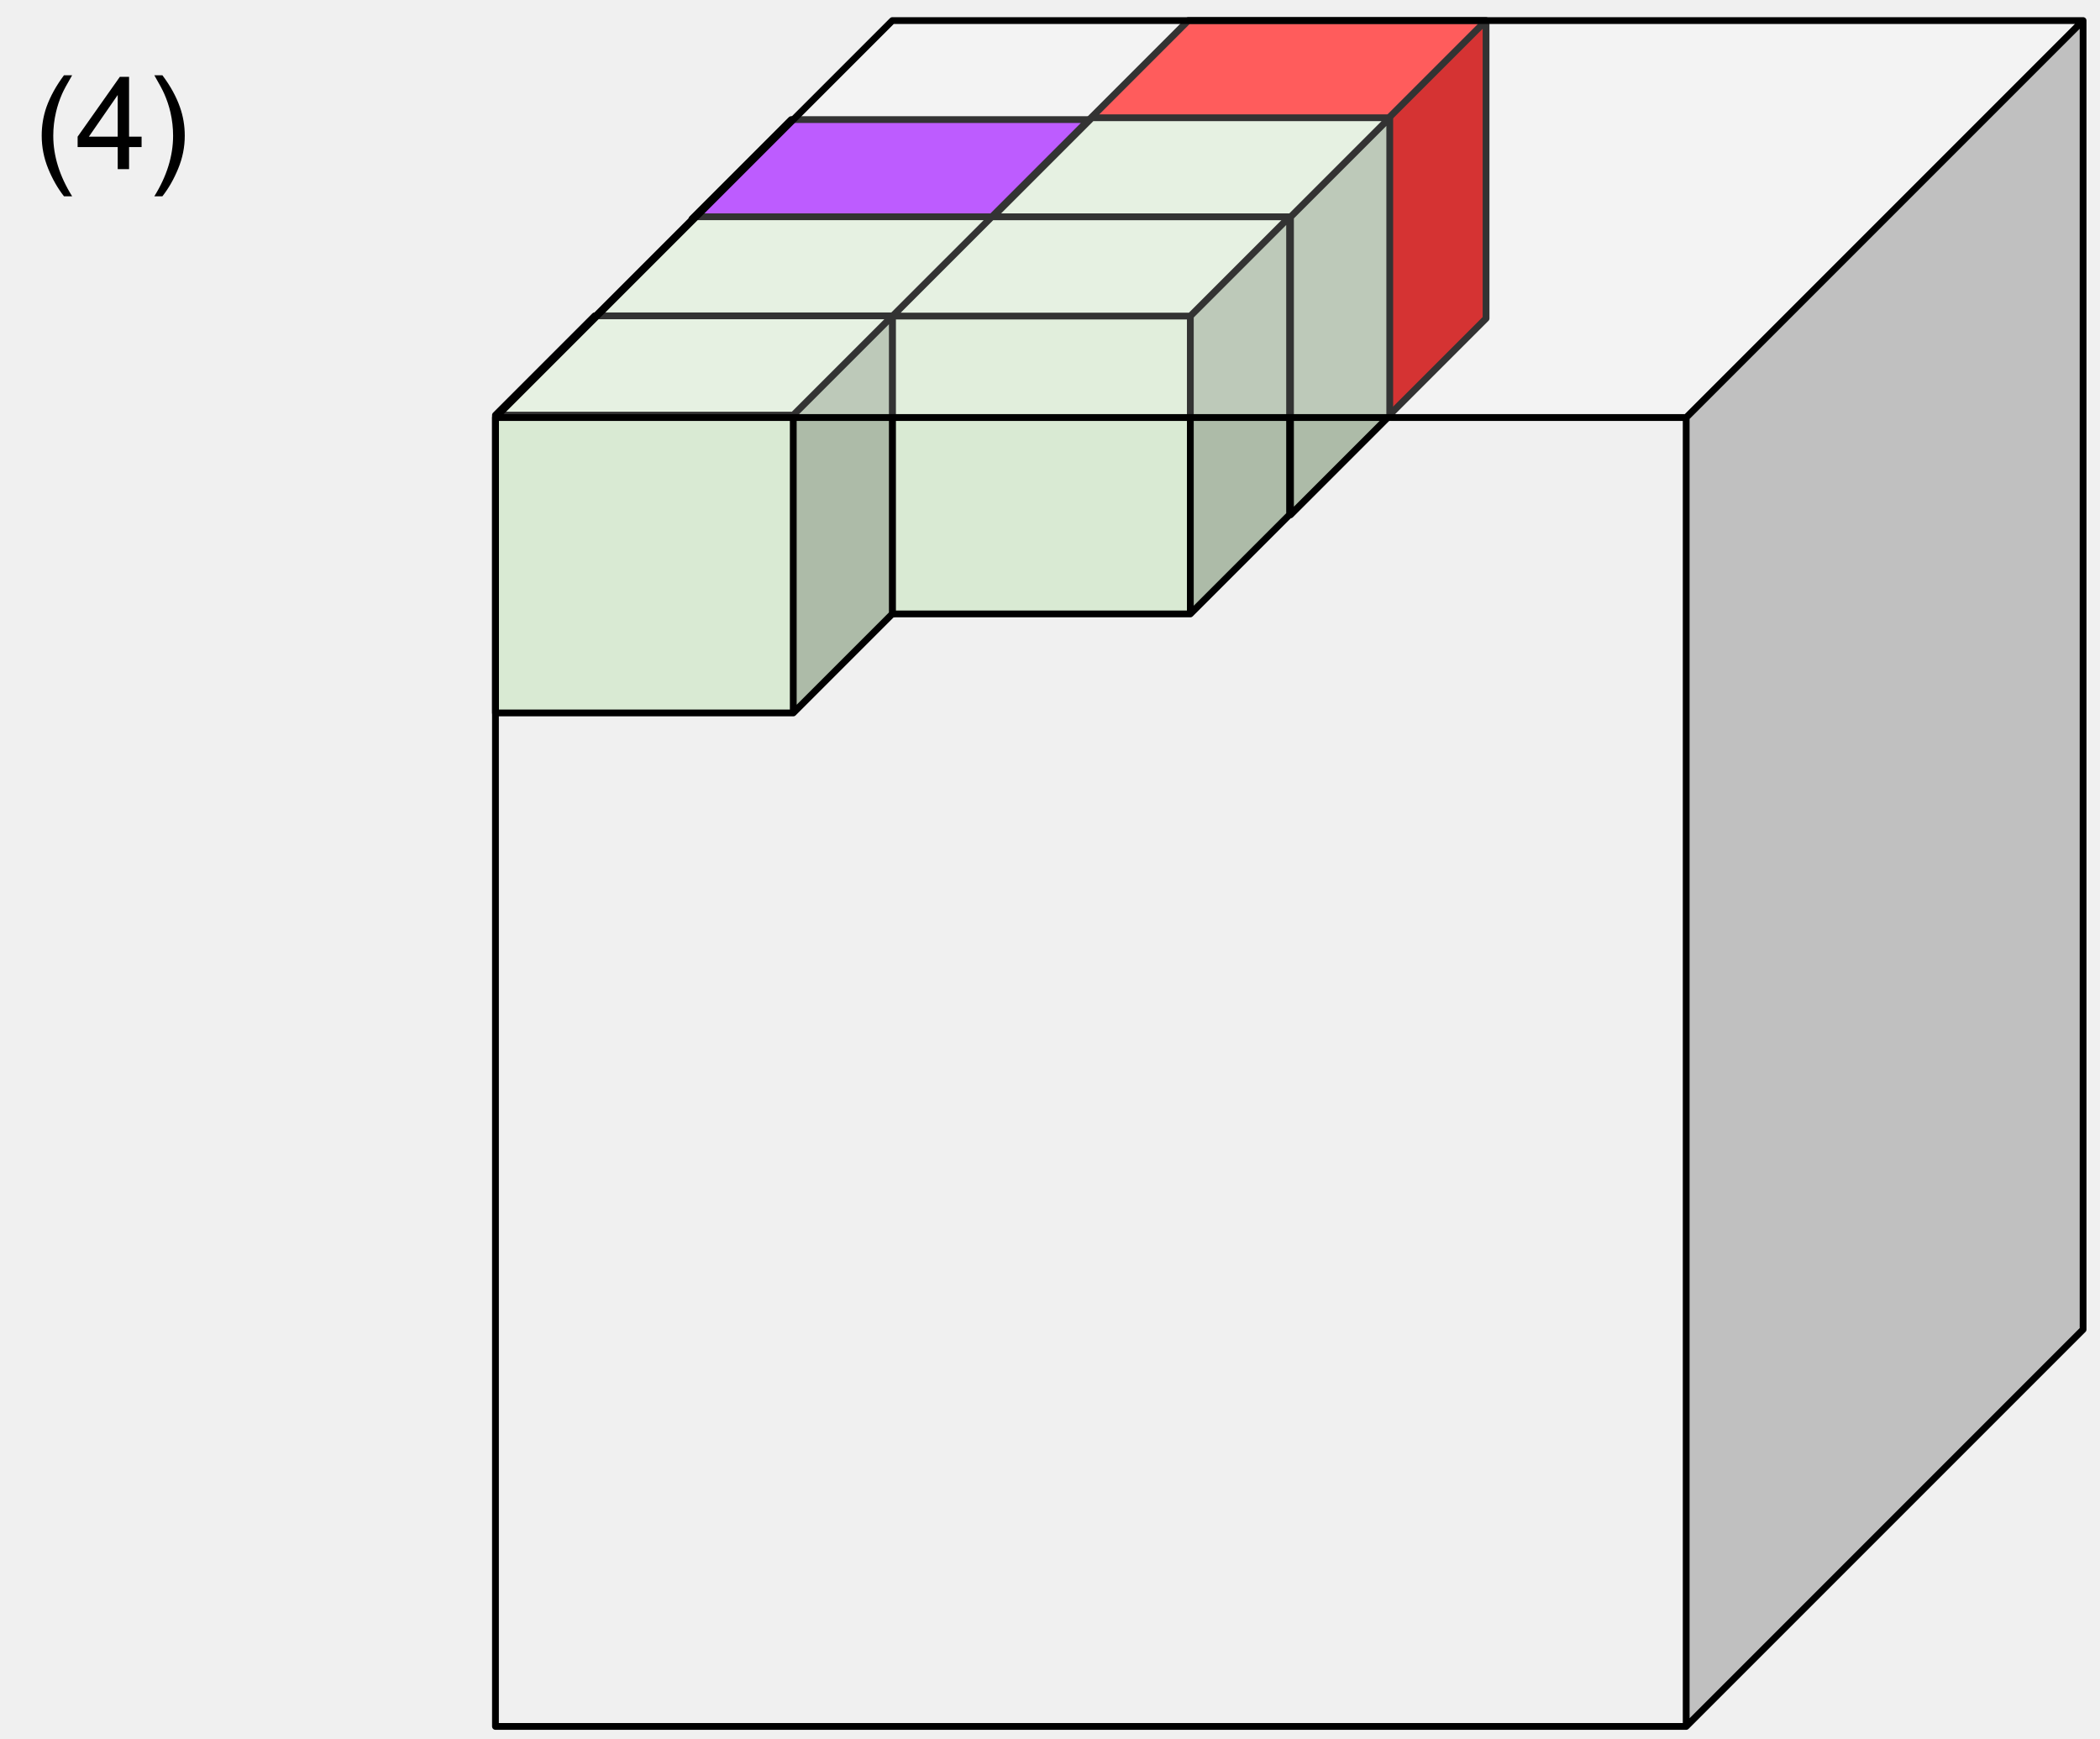
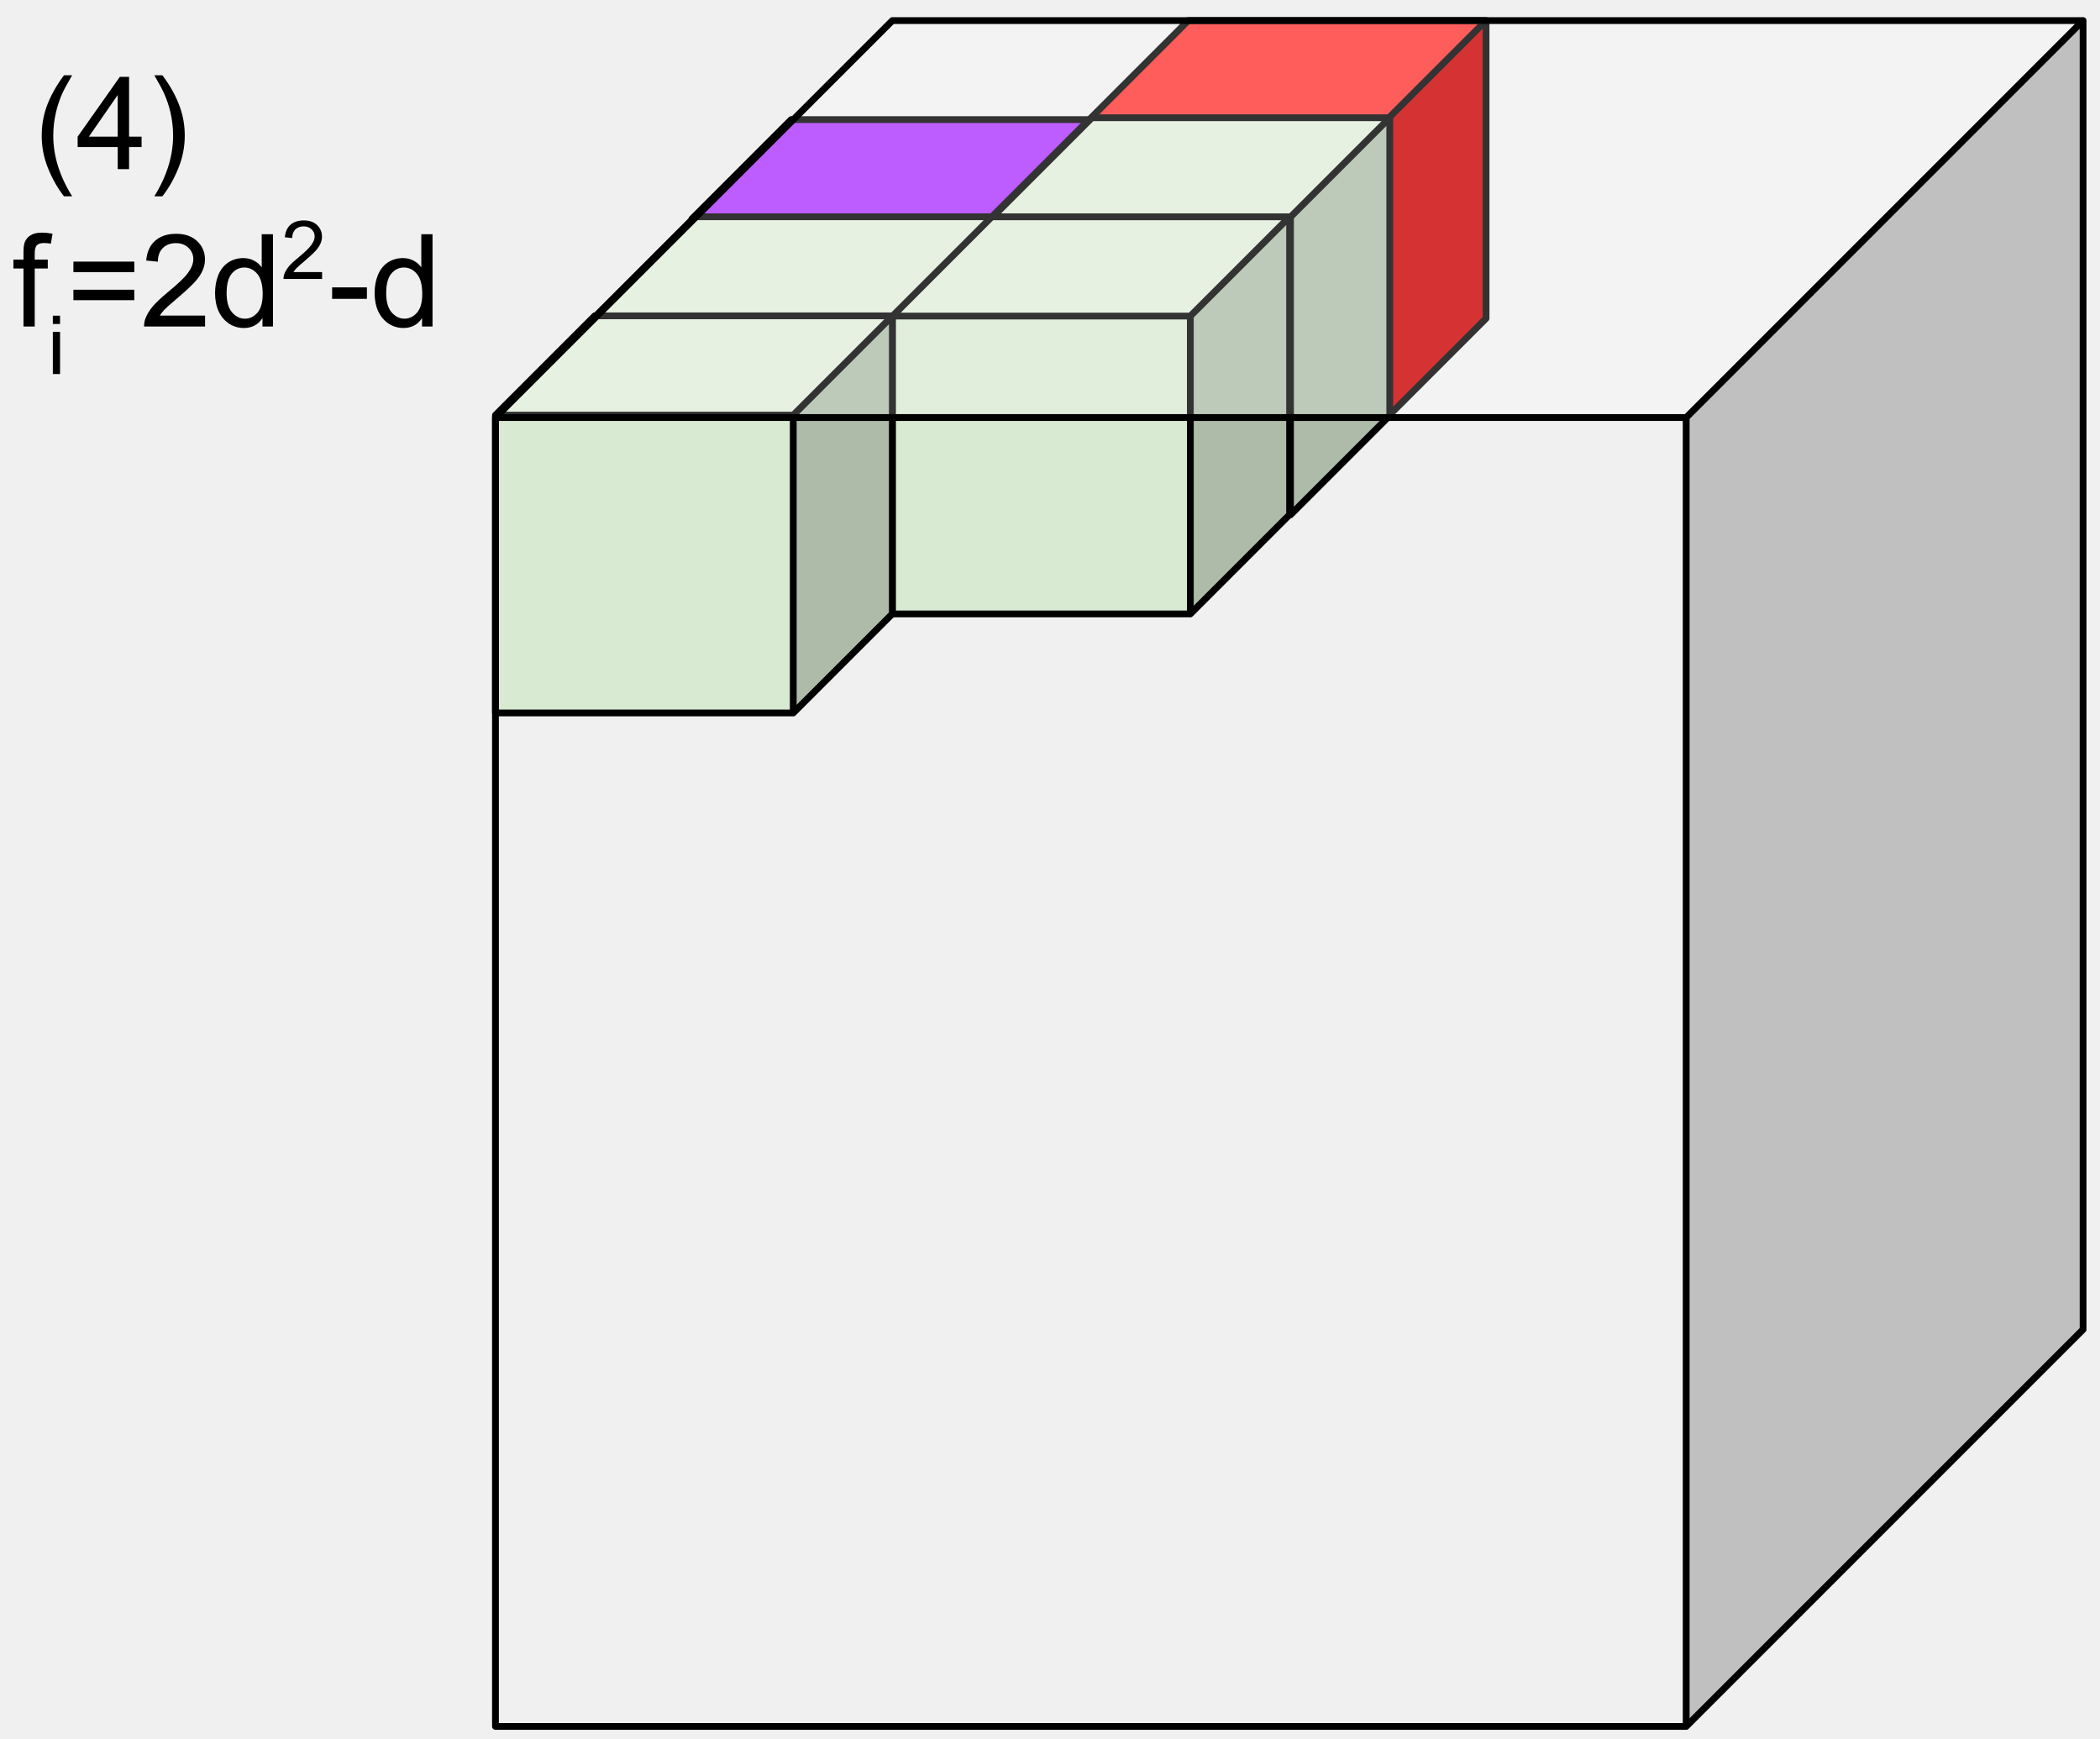
<svg xmlns="http://www.w3.org/2000/svg" version="1.1" viewBox="0.0 0.0 309.331 256.094" fill="none" stroke="none" stroke-linecap="square" stroke-miterlimit="10">
  <clipPath id="p.0">
    <path d="m0 0l309.331 0l0 256.094l-309.331 0l0 -256.094z" clip-rule="nonzero" />
  </clipPath>
  <g clip-path="url(#p.0)">
    <path fill="#000000" fill-opacity="0.0" d="m0 0l309.331 0l0 256.094l-309.331 0z" fill-rule="evenodd" />
    <path fill="#9900ff" d="m101.921 32.24l43.866 0l0 43.866l-43.866 0z" fill-rule="evenodd" />
    <path fill="#7a00cb" d="m145.787 32.24l14.622 -14.622l0 43.866l-14.622 14.622z" fill-rule="evenodd" />
    <path fill="#ad33ff" d="m101.921 32.24l14.622 -14.622l43.866 0l-14.622 14.622z" fill-rule="evenodd" />
    <path fill="#000000" fill-opacity="0.0" d="m101.921 32.24l14.622 -14.622l43.866 0l0 43.866l-14.622 14.622l-43.866 0zm0 0l43.866 0l14.622 -14.622m-14.622 14.622l0 43.866" fill-rule="evenodd" />
    <path stroke="#000000" stroke-width="1.0" stroke-linejoin="round" stroke-linecap="butt" d="m101.921 32.24l14.622 -14.622l43.866 0l0 43.866l-14.622 14.622l-43.866 0zm0 0l43.866 0l14.622 -14.622m-14.622 14.622l0 43.866" fill-rule="evenodd" />
    <path fill="#d9ead3" d="m87.735 46.55l43.866 0l0 43.866l-43.866 0z" fill-rule="evenodd" />
    <path fill="#adbba8" d="m131.601 46.55l14.622 -14.622l0 43.866l-14.622 14.622z" fill-rule="evenodd" />
    <path fill="#e0eedb" d="m87.735 46.55l14.622 -14.622l43.866 0l-14.622 14.622z" fill-rule="evenodd" />
    <path fill="#000000" fill-opacity="0.0" d="m87.735 46.55l14.622 -14.622l43.866 0l0 43.866l-14.622 14.622l-43.866 0zm0 0l43.866 0l14.622 -14.622m-14.622 14.622l0 43.866" fill-rule="evenodd" />
    <path stroke="#000000" stroke-width="1.0" stroke-linejoin="round" stroke-linecap="butt" d="m87.735 46.55l14.622 -14.622l43.866 0l0 43.866l-14.622 14.622l-43.866 0zm0 0l43.866 0l14.622 -14.622m-14.622 14.622l0 43.866" fill-rule="evenodd" />
    <path fill="#d9ead3" d="m72.982 61.14l43.866 0l0 43.866l-43.866 0z" fill-rule="evenodd" />
    <path fill="#adbba8" d="m116.848 61.14l14.622 -14.622l0 43.866l-14.622 14.622z" fill-rule="evenodd" />
    <path fill="#e0eedb" d="m72.982 61.14l14.622 -14.622l43.866 0l-14.622 14.622z" fill-rule="evenodd" />
    <path fill="#000000" fill-opacity="0.0" d="m72.982 61.14l14.622 -14.622l43.866 0l0 43.866l-14.622 14.622l-43.866 0zm0 0l43.866 0l14.622 -14.622m-14.622 14.622l0 43.866" fill-rule="evenodd" />
    <path stroke="#000000" stroke-width="1.0" stroke-linejoin="round" stroke-linecap="butt" d="m72.982 61.14l14.622 -14.622l43.866 0l0 43.866l-14.622 14.622l-43.866 0zm0 0l43.866 0l14.622 -14.622m-14.622 14.622l0 43.866" fill-rule="evenodd" />
    <path fill="#ff0000" d="m160.409 17.654l43.866 0l0 43.866l-43.866 0z" fill-rule="evenodd" />
    <path fill="#cb0000" d="m204.276 17.654l14.622 -14.622l0 43.866l-14.622 14.622z" fill-rule="evenodd" />
    <path fill="#ff3333" d="m160.409 17.654l14.622 -14.622l43.866 0l-14.622 14.622z" fill-rule="evenodd" />
    <path fill="#000000" fill-opacity="0.0" d="m160.409 17.654l14.622 -14.622l43.866 0l0 43.866l-14.622 14.622l-43.866 0zm0 0l43.866 0l14.622 -14.622m-14.622 14.622l0 43.866" fill-rule="evenodd" />
    <path stroke="#000000" stroke-width="1.0" stroke-linejoin="round" stroke-linecap="butt" d="m160.409 17.654l14.622 -14.622l43.866 0l0 43.866l-14.622 14.622l-43.866 0zm0 0l43.866 0l14.622 -14.622m-14.622 14.622l0 43.866" fill-rule="evenodd" />
    <path fill="#d9ead3" d="m146.223 31.963l43.866 0l0 43.866l-43.866 0z" fill-rule="evenodd" />
    <path fill="#adbba8" d="m190.089 31.963l14.622 -14.622l0 43.866l-14.622 14.622z" fill-rule="evenodd" />
    <path fill="#e0eedb" d="m146.223 31.963l14.622 -14.622l43.866 0l-14.622 14.622z" fill-rule="evenodd" />
    <path fill="#000000" fill-opacity="0.0" d="m146.223 31.963l14.622 -14.622l43.866 0l0 43.866l-14.622 14.622l-43.866 0zm0 0l43.866 0l14.622 -14.622m-14.622 14.622l0 43.866" fill-rule="evenodd" />
    <path stroke="#000000" stroke-width="1.0" stroke-linejoin="round" stroke-linecap="butt" d="m146.223 31.963l14.622 -14.622l43.866 0l0 43.866l-14.622 14.622l-43.866 0zm0 0l43.866 0l14.622 -14.622m-14.622 14.622l0 43.866" fill-rule="evenodd" />
    <path fill="#d9ead3" d="m131.47 46.554l43.866 0l0 43.866l-43.866 0z" fill-rule="evenodd" />
    <path fill="#adbba8" d="m175.336 46.554l14.622 -14.622l0 43.866l-14.622 14.622z" fill-rule="evenodd" />
    <path fill="#e0eedb" d="m131.47 46.554l14.622 -14.622l43.866 0l-14.622 14.622z" fill-rule="evenodd" />
    <path fill="#000000" fill-opacity="0.0" d="m131.47 46.554l14.622 -14.622l43.866 0l0 43.866l-14.622 14.622l-43.866 0zm0 0l43.866 0l14.622 -14.622m-14.622 14.622l0 43.866" fill-rule="evenodd" />
    <path stroke="#000000" stroke-width="1.0" stroke-linejoin="round" stroke-linecap="butt" d="m131.47 46.554l14.622 -14.622l43.866 0l0 43.866l-14.622 14.622l-43.866 0zm0 0l43.866 0l14.622 -14.622m-14.622 14.622l0 43.866" fill-rule="evenodd" />
    <path fill="#000000" fill-opacity="0.0" d="m-4.013 -2.008l63.969 0l0 26.961l-63.969 0z" fill-rule="evenodd" />
    <path fill="#000000" d="m9.424 28.912q-1.375 -1.75 -2.328 -4.078q-0.953 -2.344 -0.953 -4.844q0 -2.219 0.703 -4.234q0.844 -2.344 2.578 -4.672l1.203 0q-1.125 1.922 -1.484 2.75q-0.562 1.281 -0.891 2.672q-0.406 1.734 -0.406 3.484q0 4.469 2.781 8.922l-1.203 0zm7.916 -4.0l0 -3.25l-5.906 0l0 -1.531l6.219 -8.813l1.359 0l0 8.813l1.844 0l0 1.531l-1.844 0l0 3.25l-1.672 0zm0 -4.781l0 -6.141l-4.25 6.141l4.25 0zm6.579 8.781l-1.188 0q2.766 -4.453 2.766 -8.922q0 -1.734 -0.391 -3.453q-0.328 -1.391 -0.891 -2.672q-0.359 -0.844 -1.484 -2.781l1.188 0q1.75 2.328 2.578 4.672q0.719 2.016 0.719 4.234q0 2.5 -0.969 4.844q-0.953 2.328 -2.328 4.078z" fill-rule="nonzero" />
    <path fill="#000000" fill-opacity="0.0" d="m72.982 61.495l175.394 0l0 192.78l-175.394 0z" fill-rule="evenodd" />
    <path fill="#000000" fill-opacity="0.0" d="m248.375 61.495l58.465 -58.465l0 192.78l-58.465 58.465z" fill-rule="evenodd" />
    <path fill="#000000" fill-opacity="0.0" d="m72.982 61.495l58.465 -58.465l175.394 0l-58.465 58.465z" fill-rule="evenodd" />
    <path fill="#000000" fill-opacity="0.0" d="m72.982 61.495l58.465 -58.465l175.394 0l0 192.78l-58.465 58.465l-175.394 0zm0 0l175.394 0l58.465 -58.465m-58.465 58.465l0 192.78" fill-rule="evenodd" />
    <path fill="#000000" fill-opacity="0.2" d="m248.375 61.495l58.465 -58.465l0 192.78l-58.465 58.465z" fill-rule="evenodd" />
    <path fill="#ffffff" fill-opacity="0.2" d="m72.982 61.495l58.465 -58.465l175.394 0l-58.465 58.465z" fill-rule="evenodd" />
    <path stroke="#000000" stroke-width="1.0" stroke-linejoin="round" stroke-linecap="butt" d="m72.982 61.495l58.465 -58.465l175.394 0l0 192.78l-58.465 58.465l-175.394 0zm0 0l175.394 0l58.465 -58.465m-58.465 58.465l0 192.78" fill-rule="evenodd" />
+     <path fill="#000000" fill-opacity="0.0" d="m-7.197 21.171l231.213 0l0 26.961l-231.213 0z" fill-rule="evenodd" />
+     <path fill="#000000" d="m3.459 48.091l0 -8.547l-1.484 0l0 -1.312l1.484 0l0 -1.047q0 -0.984 0.172 -1.469q0.234 -0.656 0.844 -1.047q0.609 -0.406 1.703 -0.406q0.703 0 1.562 0.156l-0.25 1.469q-0.516 -0.094 -0.984 -0.094q-0.766 0 -1.078 0.328q-0.312 0.312 -0.312 1.203l0 0.906l1.922 0l0 1.312l-1.922 0l0 8.547l-1.656 0z" fill-rule="nonzero" />
+     <path fill="#000000" d="m7.783 47.716l0 -1.219l1.062 0l0 1.219l-1.062 0zm0 7.375l0 -6.219l1.062 0l0 6.219l-1.062 0z" fill-rule="nonzero" />
+     <path fill="#000000" d="m19.781 40.091l-8.969 0l0 -1.562l8.969 0l0 1.562zm0 4.125l-8.969 0l0 -1.547l8.969 0l0 1.547zm10.426 2.266l0 1.609l-8.984 0q-0.016 -0.609 0.188 -1.156q0.344 -0.922 1.094 -1.812q0.766 -0.891 2.188 -2.062q2.219 -1.812 3.0 -2.875q0.781 -1.062 0.781 -2.016q0 -0.984 -0.719 -1.672q-0.703 -0.688 -1.844 -0.688q-1.203 0 -1.938 0.734q-0.719 0.719 -0.719 2.0l-1.719 -0.172q0.172 -1.922 1.328 -2.922q1.156 -1.016 3.094 -1.016q1.953 0 3.094 1.094q1.141 1.078 1.141 2.688q0 0.812 -0.344 1.609q-0.328 0.781 -1.109 1.656q-0.766 0.859 -2.562 2.391q-1.5 1.266 -1.938 1.719q-0.422 0.438 -0.703 0.891l6.672 0zm8.454 1.609l0 -1.25q-0.938 1.469 -2.75 1.469q-1.172 0 -2.172 -0.641q-0.984 -0.656 -1.531 -1.812q-0.531 -1.172 -0.531 -2.688q0 -1.469 0.484 -2.672q0.5 -1.203 1.469 -1.844q0.984 -0.641 2.203 -0.641q0.891 0 1.578 0.375q0.703 0.375 1.141 0.984l0 -4.875l1.656 0l0 13.594l-1.547 0zm-5.281 -4.922q0 1.891 0.797 2.828q0.812 0.938 1.891 0.938q1.094 0 1.859 -0.891q0.766 -0.891 0.766 -2.734q0 -2.016 -0.781 -2.953q-0.781 -0.953 -1.922 -0.953q-1.109 0 -1.859 0.906q-0.75 0.906 -0.75 2.859z" fill-rule="nonzero" />
+     <path fill="#000000" d="m47.443 40.075l0 1.016l-5.688 0q0 -0.375 0.125 -0.734q0.219 -0.578 0.688 -1.141q0.484 -0.562 1.391 -1.297q1.406 -1.156 1.891 -1.828q0.5 -0.672 0.5 -1.266q0 -0.625 -0.453 -1.047q-0.453 -0.438 -1.172 -0.438q-0.766 0 -1.219 0.453q-0.453 0.453 -0.469 1.266l-1.078 -0.109q0.109 -1.219 0.828 -1.844q0.734 -0.641 1.969 -0.641q1.234 0 1.953 0.688q0.719 0.688 0.719 1.703q0 0.516 -0.219 1.016q-0.203 0.484 -0.703 1.047q-0.484 0.547 -1.609 1.5q-0.953 0.797 -1.234 1.094q-0.266 0.281 -0.438 0.562l4.219 0z" fill-rule="nonzero" />
+     <path fill="#000000" d="m48.922 44.012l0 -1.688l5.125 0l0 1.688l-5.125 0zm13.244 4.078l0 -1.25q-0.938 1.469 -2.75 1.469q-1.172 0 -2.172 -0.641q-0.984 -0.656 -1.531 -1.812q-0.531 -1.172 -0.531 -2.688q0 -1.469 0.484 -2.672q0.5 -1.203 1.469 -1.844q0.984 -0.641 2.203 -0.641q0.891 0 1.578 0.375q0.703 0.375 1.141 0.984l0 -4.875l1.656 0l0 13.594l-1.547 0zm-5.281 -4.922q0 1.891 0.797 2.828q0.812 0.938 1.891 0.938q1.094 0 1.859 -0.891q0.766 -0.891 0.766 -2.734q0 -2.016 -0.781 -2.953q-0.781 -0.953 -1.922 -0.953q-1.109 0 -1.859 0.906q-0.75 0.906 -0.75 2.859z" fill-rule="nonzero" />
  </g>
</svg>
